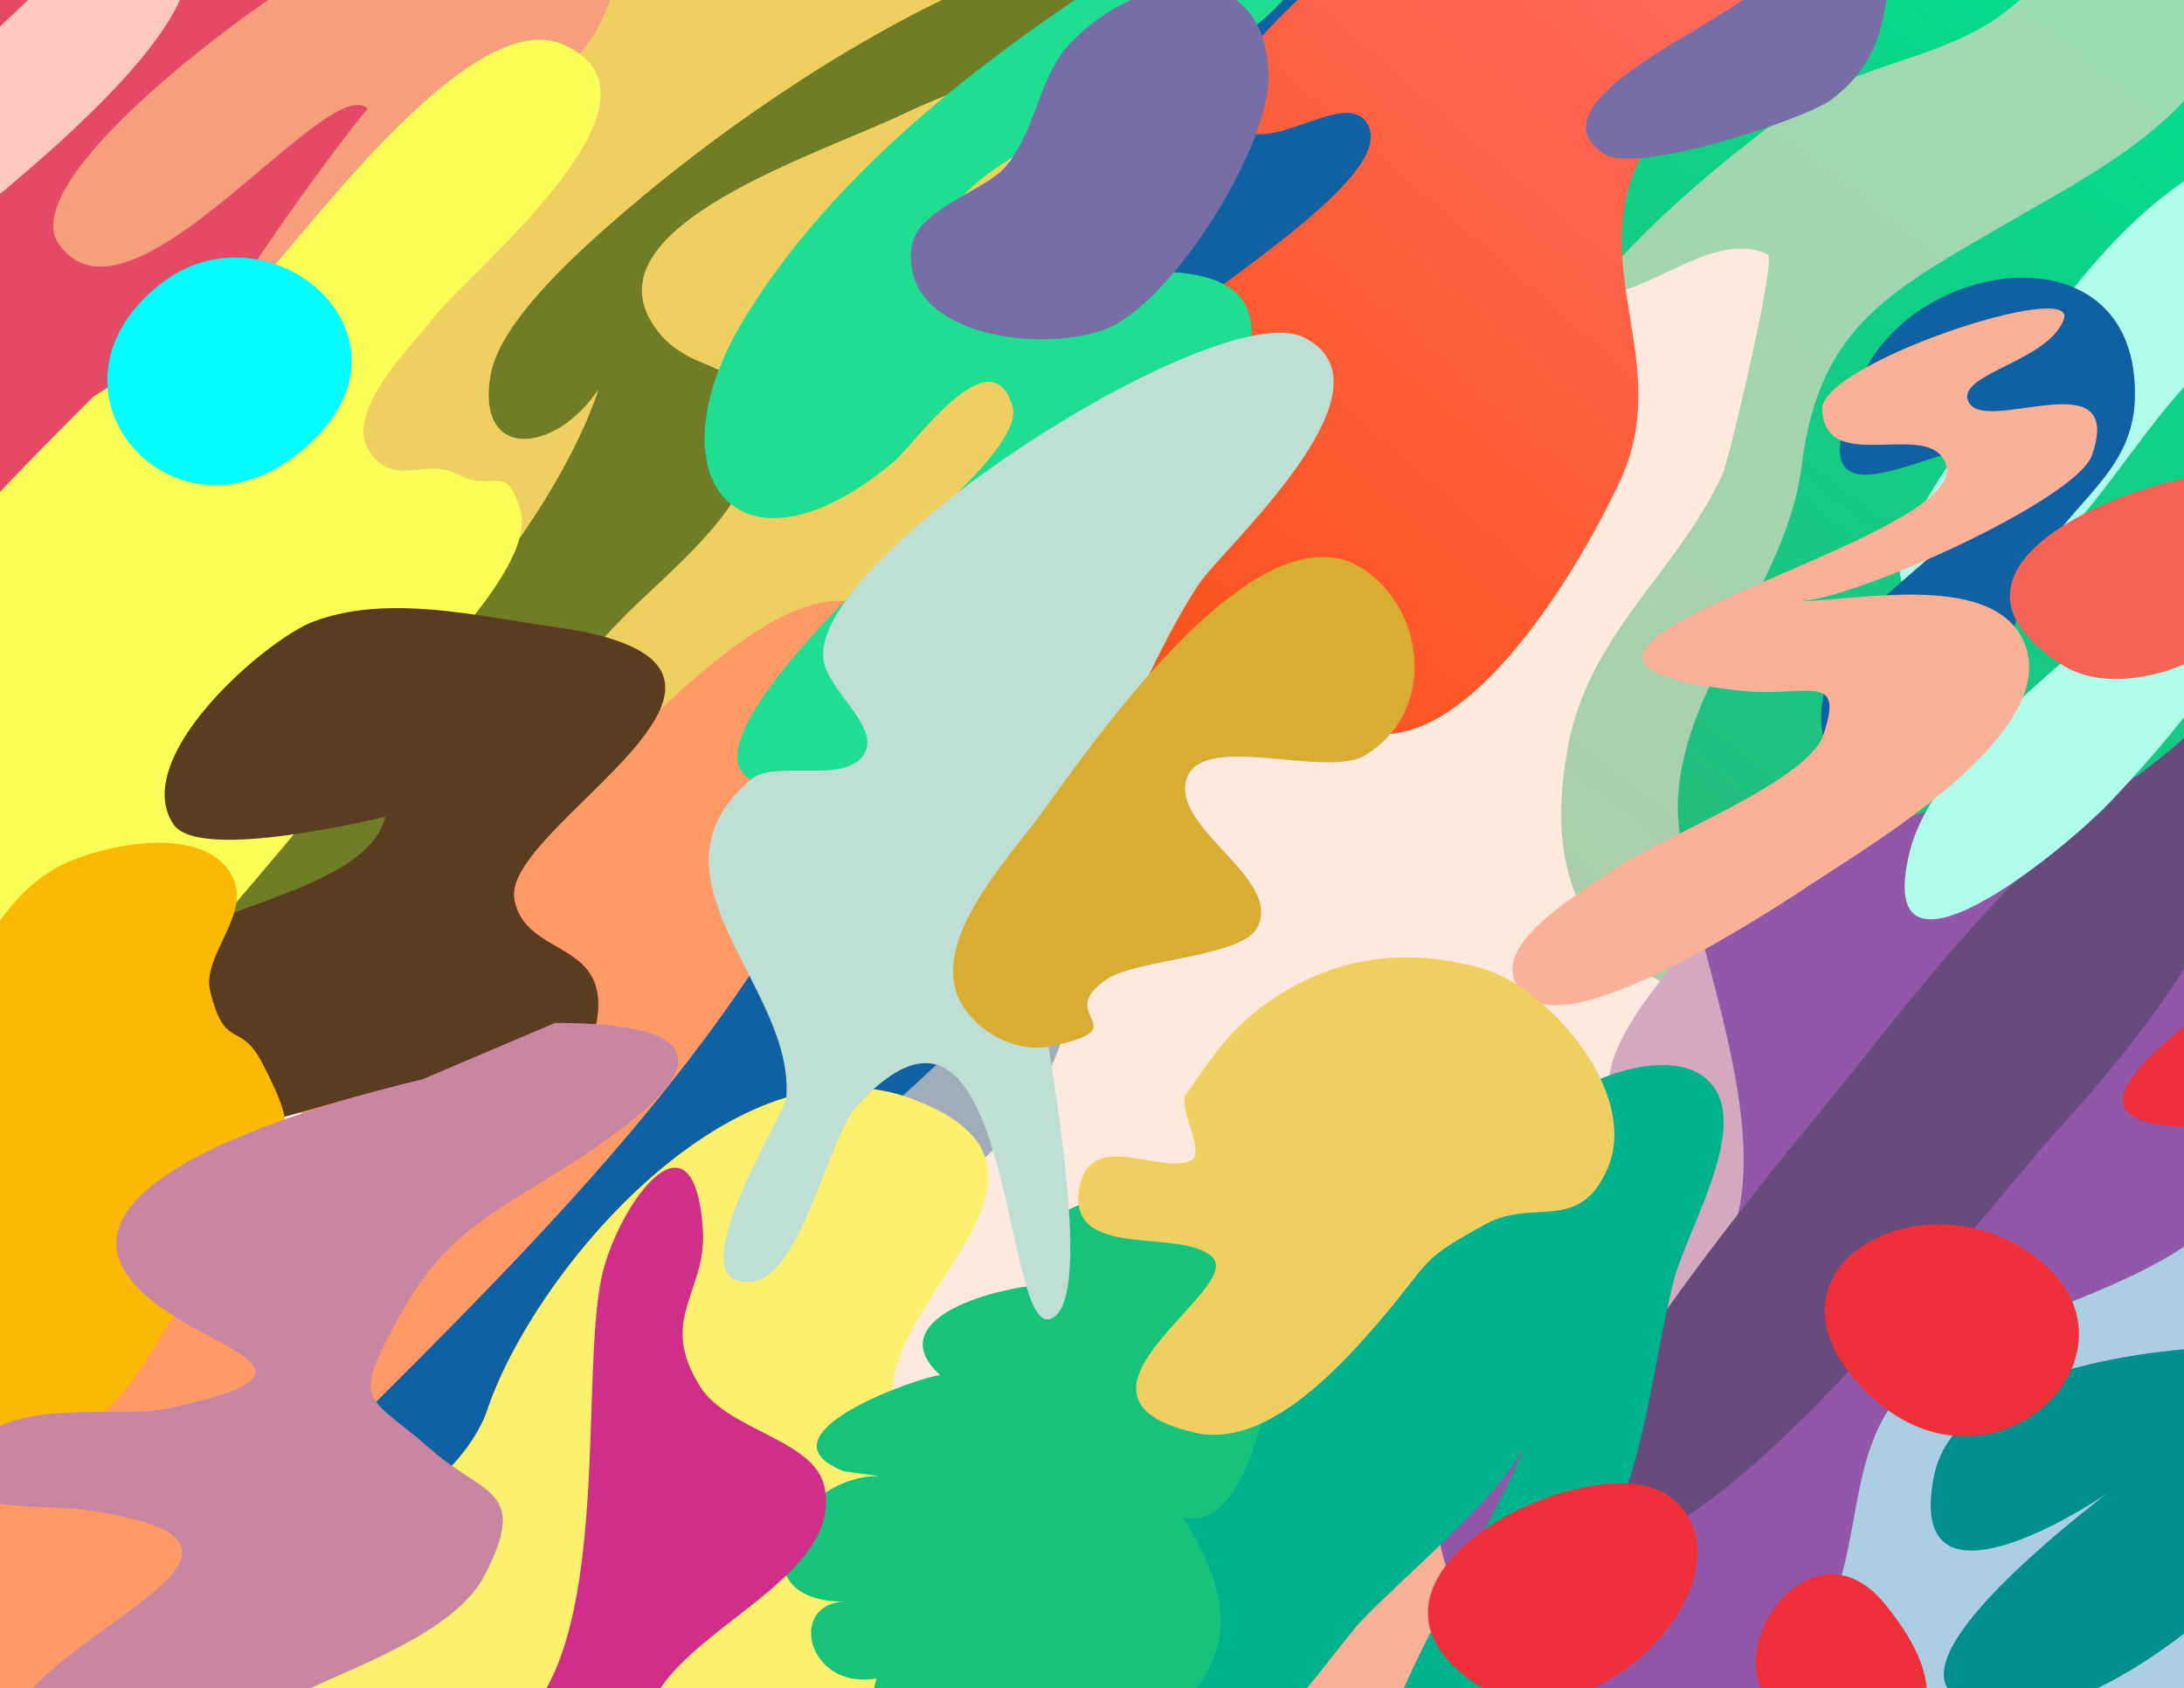
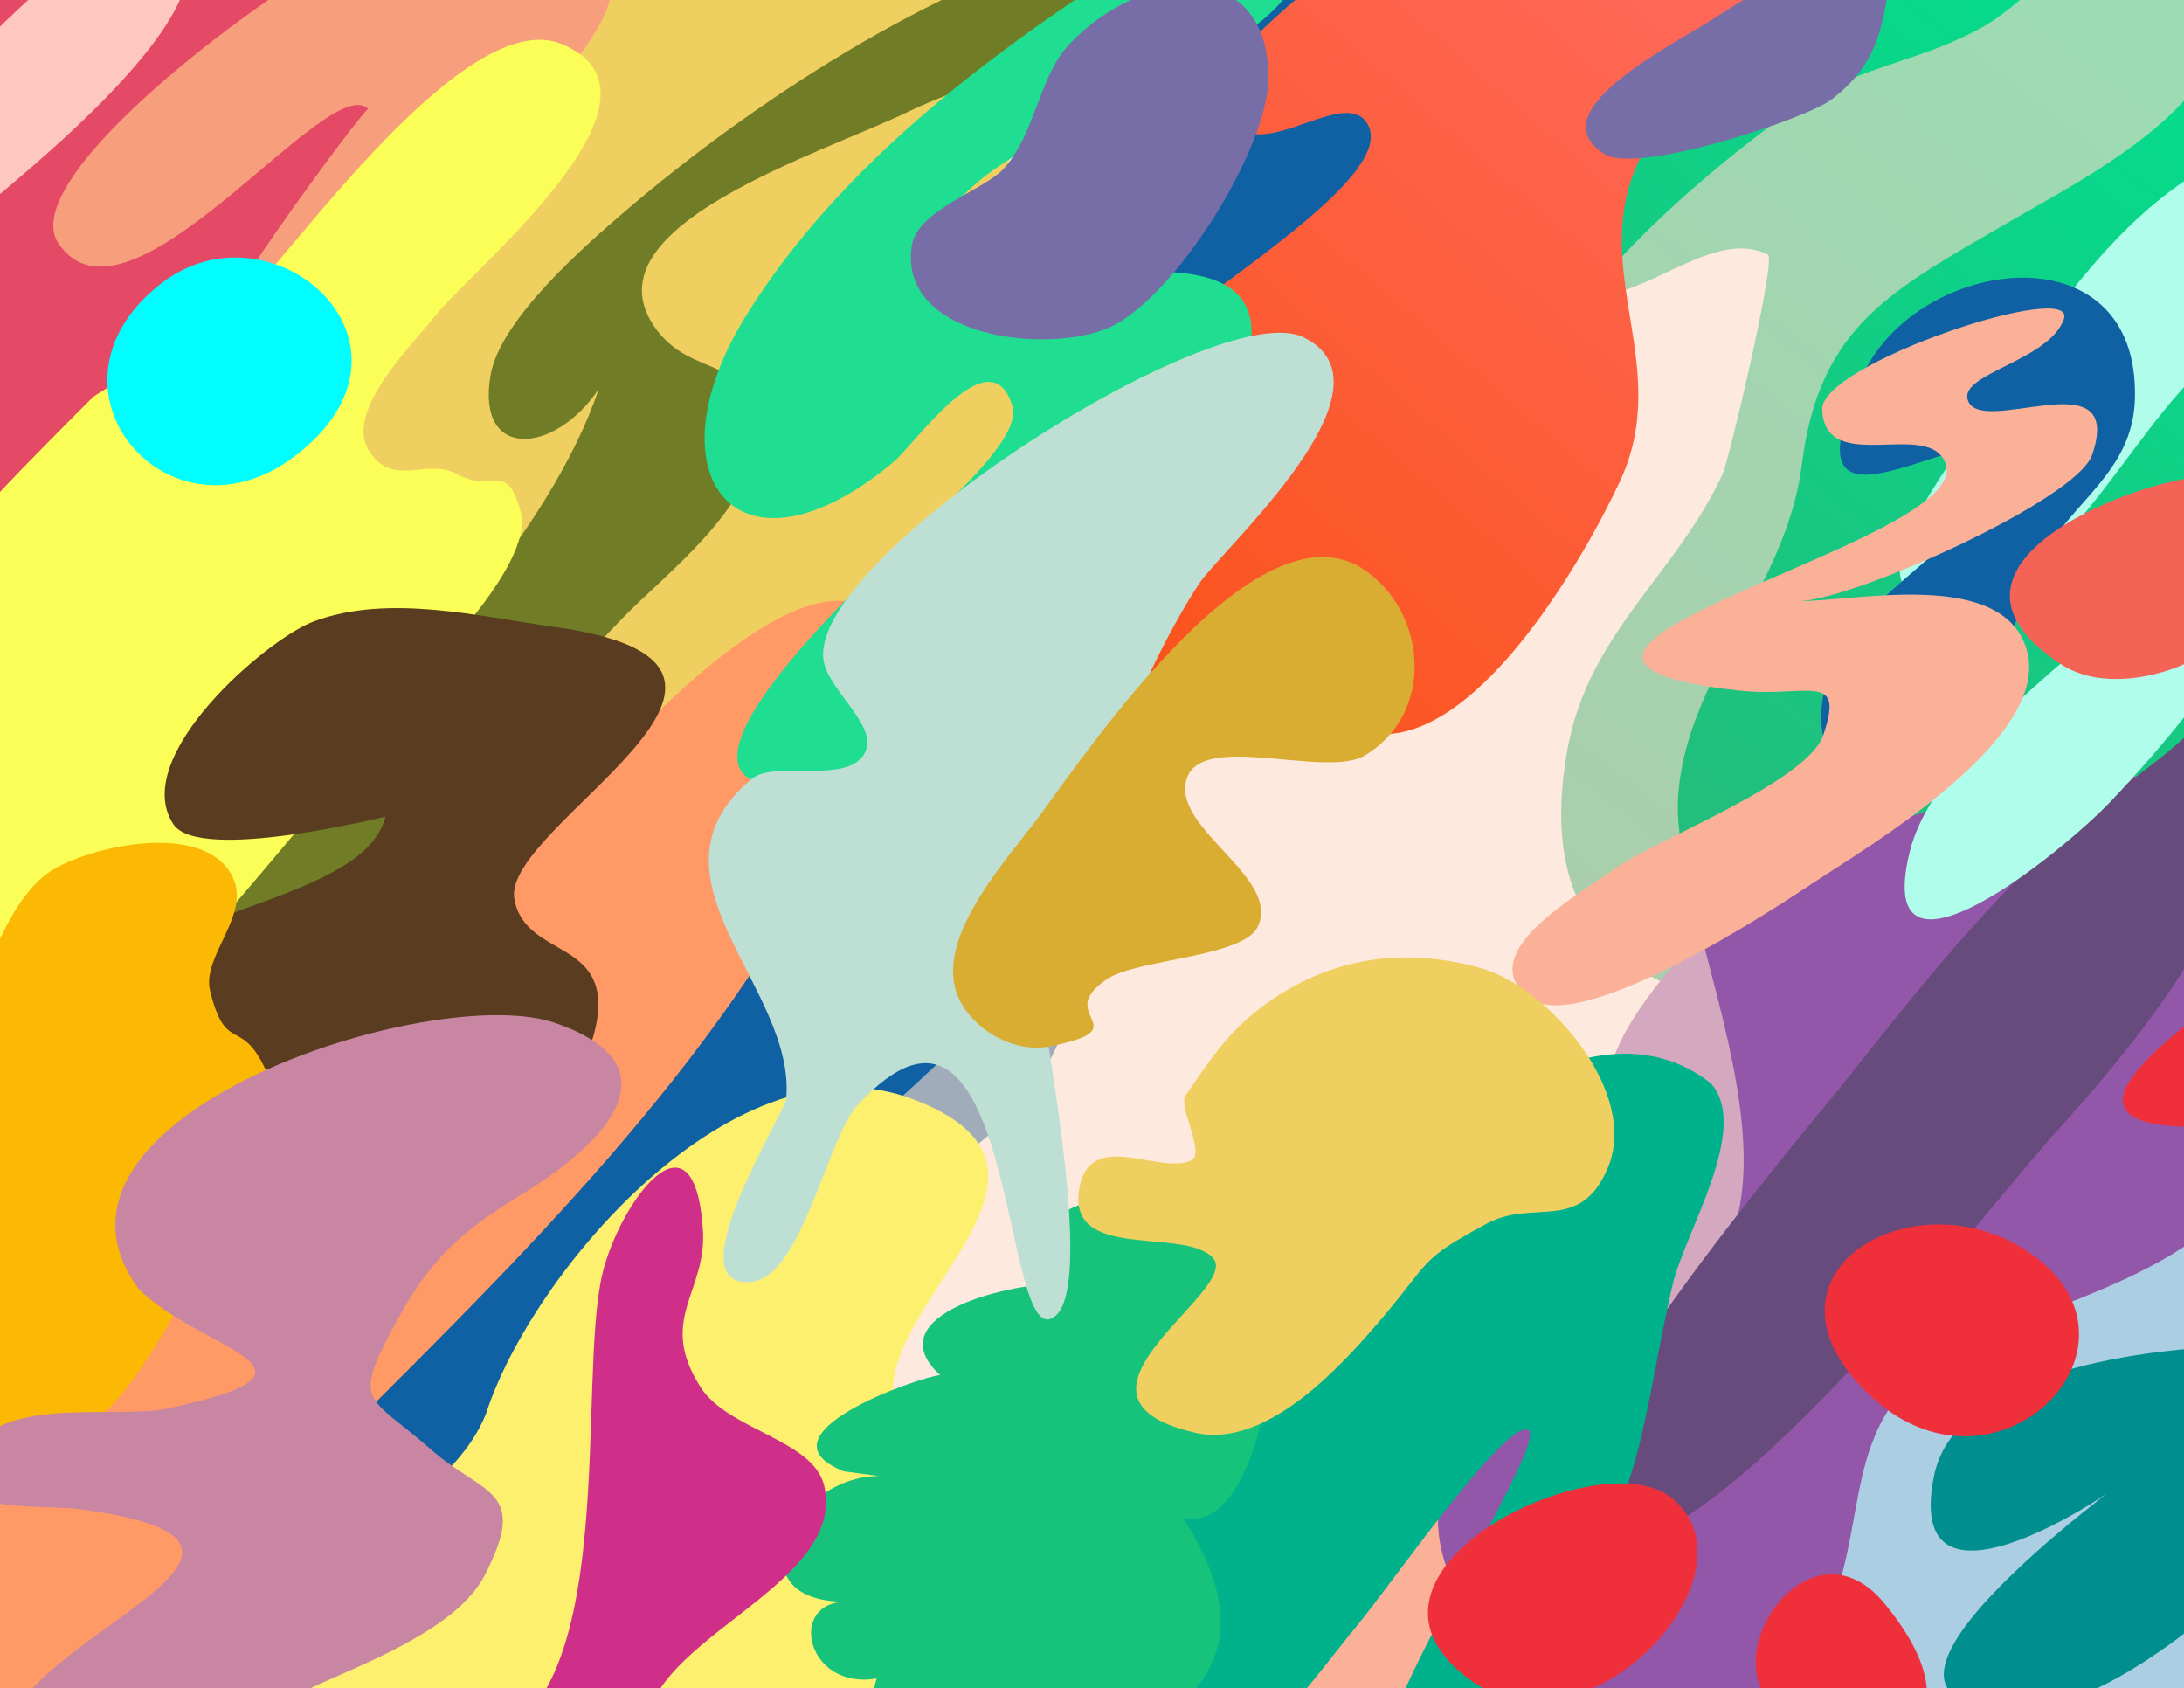
<svg xmlns="http://www.w3.org/2000/svg" id="Layer_1" data-name="Layer 1" viewBox="0 0 792 612">
  <defs>
-     <style>.cls-1{fill:url(#linear-gradient);}.cls-2{fill:#fab198;}.cls-3{fill:#abcee2;}.cls-4{fill:#1061a3;}.cls-5{fill:#9357a9;}.cls-6{fill:#f0cf61;}.cls-7{fill:#e44a66;}.cls-8{fill:#fedccc;fill-opacity:0.61;}.cls-9{fill:#f79e7c;}.cls-10{fill:#707c26;}.cls-11{fill:#674b7c;}.cls-12{fill:#fec8be;}.cls-13{fill:#f96;}.cls-14{fill:url(#linear-gradient-2);}.cls-15{fill:#fbfe56;}.cls-16{fill:#b1fdeb;}.cls-17{fill:#fdf06f;}.cls-18{fill:#008e8f;}.cls-19{fill:#00b28b;}.cls-20{fill:#1fde91;}.cls-21{fill:#5a3c20;}.cls-22{fill:#ef303b;}.cls-23{fill:#f56356;}.cls-24{fill:#fcb903;}.cls-25{fill:#17c37b;}.cls-26{fill:#c886a2;}.cls-27{fill:#bedfd4;}.cls-28{fill:#776ea7;}.cls-29{fill:#d9ac32;}.cls-30{fill:#cf2f89;}.cls-31{fill:#00fdff;}</style>
+     <style>
+       .cls-1 {
+         fill: url(#linear-gradient);
+       }
+ 
+       .cls-2 {
+         fill: #fab198;
+       }
+ 
+       .cls-3 {
+         fill: #abcee2;
+       }
+ 
+       .cls-4 {
+         fill: #1061a3;
+       }
+ 
+       .cls-5 {
+         fill: #9357a9;
+       }
+ 
+       .cls-6 {
+         fill: #f0cf61;
+       }
+ 
+       .cls-7 {
+         fill: #e44a66;
+       }
+ 
+       .cls-8 {
+         fill: #fedccc;
+         fill-opacity: 0.61;
+       }
+ 
+       .cls-9 {
+         fill: #f79e7c;
+       }
+ 
+       .cls-10 {
+         fill: #707c26;
+       }
+ 
+       .cls-11 {
+         fill: #674b7c;
+       }
+ 
+       .cls-12 {
+         fill: #fec8be;
+       }
+ 
+       .cls-13 {
+         fill: #f96;
+       }
+ 
+       .cls-14 {
+         fill: url(#linear-gradient-2);
+       }
+ 
+       .cls-15 {
+         fill: #fbfe56;
+       }
+ 
+       .cls-16 {
+         fill: #b1fdeb;
+       }
+ 
+       .cls-17 {
+         fill: #fdf06f;
+       }
+ 
+       .cls-18 {
+         fill: #008e8f;
+       }
+ 
+       .cls-19 {
+         fill: #00b28b;
+       }
+ 
+       .cls-20 {
+         fill: #1fde91;
+       }
+ 
+       .cls-21 {
+         fill: #5a3c20;
+       }
+ 
+       .cls-22 {
+         fill: #ef303b;
+       }
+ 
+       .cls-23 {
+         fill: #f56356;
+       }
+ 
+       .cls-24 {
+         fill: #fcb903;
+       }
+ 
+       .cls-25 {
+         fill: #17c37b;
+       }
+ 
+       .cls-26 {
+         fill: #c886a2;
+       }
+ 
+       .cls-27 {
+         fill: #bedfd4;
+       }
+ 
+       .cls-28 {
+         fill: #776ea7;
+       }
+ 
+       .cls-29 {
+         fill: #d9ac32;
+       }
+ 
+       .cls-30 {
+         fill: #cf2f89;
+       }
+ 
+       .cls-31 {
+         fill: #00fdff;
+       }
+     </style>
    <linearGradient id="linear-gradient" x1="835.42" y1="621.54" x2="558.42" y2="264.54" gradientTransform="matrix(1, 0, 0, -1, 0, 614)" gradientUnits="userSpaceOnUse">
      <stop offset="0" stop-color="#00e08f" />
      <stop offset="1" stop-color="#28b778" />
    </linearGradient>
-     <linearGradient id="linear-gradient-2" x1="315.72" y1="273.68" x2="628.72" y2="633.68" gradientTransform="matrix(1, 0, 0, -1, 0, 614)" gradientUnits="userSpaceOnUse">
+     <linearGradient id="linear-gradient-2" x1="315.05" y1="274.24" x2="626.88" y2="632.9" gradientTransform="matrix(1, 0, 0, -1, 0, 614)" gradientUnits="userSpaceOnUse">
      <stop offset="0" stop-color="#f94900" />
      <stop offset="1" stop-color="#ff6a5d" />
    </linearGradient>
  </defs>
  <g id="Layer_1-2" data-name="Layer 1">
    <path class="cls-1" d="M789-26.3c-77.1-22-148.4,1.2-203.7,58.6-15.6,16.2-46.6,47.3-24.4,68.4,24,22.7,55.6-20.6,80.2-8.4,3.2,1.6-14.3,75-16.3,79.3-16.8,36.6-48.6,57.7-56.3,99.7-19.3,104.6,84.6,103.7,159,84.1,75.3-20,113.5-64.7,122.5-141.2,8.1-68.6,24.2-175.1-38.8-222.3" />
    <path class="cls-2" d="M567.7,560.2c0-68.9-155.5-8.5-110.1,61.2,23.5,36,118.8,18.8,118.8-30.3" />
    <path class="cls-3" d="M842.2,446.4c-34.3-34.3-102.9-29.3-142.1-7.3-26.6,14.9-36.1,32.6-44.3,61-6.6,23.1-25.1,66.9-23.4,90.8,4.4,58.6,86.7,56.8,130.7,50.6,74.1-10.5,103.6-71.2,103.6-140.8" />
    <path class="cls-4" d="M501.5-22.4c-45.3,6.1-142.6,78.5-86,128.7C480.6,164.1,533.6,42,533.6-4.1" />
-     <path class="cls-4" d="M315.5,436.9c44.7,0,80.6-56.3,73.1-98-12.3-67.5-94.4-46.7-137.6-24.4-65.4,33.8-137.9,106.9-150.1,182.7-16.2,100.4,82.7,80.3,137.3,41.5" />
+     <path class="cls-4" d="M315.5,436.9c47.11-17.76,80.6-56.3,73.1-98-12.3-67.5-94.4-46.7-137.6-24.4-65.4,33.8-137.9,106.9-150.1,182.7-16.2,100.4,115,63.08,137.3,41.5S268.39,454.66,315.5,436.9Z" />
    <path class="cls-5" d="M847.7,285c-76.9-12.1-186.4,1.5-240,63.9-8.6,10-27.3,33.1-23.7,47.5,2.7,10.9,18.4,11.3,23,20.6,19.6,40.1-26.2,60.4-54.7,83.1-38.2,30.4-42.4,63.9-4.1,103.3,30,30.8,86.2,32.7,109.5-7.3,25.1-43.2,2.7-85.4,59.7-110.5,48.2-21.2,111.3-32.9,111.3-101.5" />
    <path class="cls-6" d="M279-30.7c-95.3,0-165.7,112.6-180.9,198.5-5.8,32.7,5.8,19.8,14.3,45.4,7.6,22.7.7,50.5,18.3,69,26.9,28.3,84.4,18.7,116.6,6.9,50.3-18.4,53.2-43.2,86.9-78.9,25.7-27.3,87.1-42.8,64.1-89.5C389.7,103.1,366.8,101,363,79c-3.3-18.9,12.8-35.7,18.9-52.1,21.3-57.3-31.8-70.9-84.2-59.5" />
    <path class="cls-7" d="M18.9-30.7C-13.1-17.9-40.9,0-23.7,34-9.2,62.9,7.5,46.4-11,80.6c-7.6,14.1-58,47.4-38.8,69.2,10.6,12,29.6-8.6,39.7,3.4,6.3,7.5-4.5,22.5.4,28.2,19.9,23.5,43.1,25.9,71-7.3,11.2-13.4,9.3-27.5,18.7-41,11.8-16.8,33.5-31.6,48.8-44.8,12.5-10.8,32.1-20.3,38.5-37,11-28.3,1.1-23.2-13-39.2-2.9-3.3-27.6-25.9-28.4-26.5-17.8-13.2-25.6-16.3-49.2-16.3" />
    <path class="cls-8" d="M719.5,9.5C695.3,23.3,671.2,24,647.1,41.8c-29.7,21.9-61.5,49.5-82.5,80.3-21.7,31.8-6,50.8-13.1,84.6-8.9,42.3-39.2,29.9-72.6,36.3-43.2,8.3-45.2,32.9-65.3,64.6-19.8,31.2-53.7,59.3-80.4,84.4-26,24.4-146.7,123.7-39.7,105.3,12.3-2.1,8.3-19.7,24.2-10.2,7.4,4.5.9,22.7,6.6,29.4,26.1,30,41.9-2.3,52.8-26.8,16.5-36.9,23.5-49.2,62.1-66.1,14.8-6.5,73.7-54.4,83-48.7,32.8,20.4-28.8,137.6,71.1,104.5,79.3-26.3,12.8-140.3,15.2-189.6,2.2-43.5,39.3-76.5,44.9-121.2,6.4-51.5,33.4-63.7,77.2-89.3,28-16.3,94.9-49.7,69-90.7C773.8-52.1,744.1-4.5,719.5,9.5Z" />
    <path class="cls-9" d="M140-24.1C118.9-19.9,3.2,61.8,21.2,88.3,46.7,125.7,119,25,133.5,39.5c-.9-.9-65.8,85.9-57.1,88,20.8,5.2,101.9-74.5,117-89.1C253.2-19.2,212.1-38.7,140-24.1Z" />
    <path class="cls-10" d="M397.2-21C338.9-6.4,271.8,37.9,226.8,76.5,212,89.2,181.4,115.8,177.9,136c-5.4,31.1,23.2,28.9,39.2,5.1-16.4,49.6-75,119-121.4,143.1-19.6,10.1-32.5,14.2-28.9-17.4C69.4,243.9,91,243.4,98.3,226c6.4-15.2,4.7-41.7-16.8-40.5-16.6.9-33.7,35.4-41.4,48.2C13.7,278.2,16,350,86.8,335.8c55.3-11.1,101.5-73,138.5-111.2,16-16.6,48-40.3,48.4-65.3.5-33-22.5-20.1-36.7-41.3-24.1-36.3,61.4-62.4,92.8-77.7,20.8-10.1,68.1-23.4,80.6-42.6C421.7-19.8,422.3-27.2,397.2-21Z" />
    <path class="cls-11" d="M811.2,242.9c-9.3,23-42.3,41.2-59.9,56.9-30.4,27.3-55,57.9-80.3,89.9-17.7,22.4-138,161.7-95.1,171.5,43.9,10,142.1-120.3,169.9-151,25.8-28.5,49.9-58.5,65-94.2,5.6-13.3,19.3-39.3,15-53.9C825,259.1,812.8,239,811.2,242.9Z" />
    <path class="cls-12" d="M27.2-15.4C5.8,4.1-35.5,39.1-42.6,69.2c-10.2,43.7,27.4,14.3,48.7-4C21.5,52,66.4,13.6,68.3-10.8,70.5-39.5,46.9-33.5,27.2-15.4Z" />
-     <path class="cls-13" d="M-5.7,552.3c-4.9,11.9-12,73.1,4,78.5,19.9,6.7,76.3-60.2,88.2-72.5C153.6,489.7,230.3,421,281.2,339.2c14.1-22.6,71.9-110.3,28.7-120.7-34-8.2-93.5,62.7-111,82.1C159,345,111,394.4,80.3,445.6" />
-     <path class="cls-14" d="M496.7-22c-11.2,8.4-55.6,44.4-52,59.7,6.5,28.1,42.5-8.4,51.3,7.4,16.2,29.1-148.9,106.7-149.1,150-.2,41.1,116.9-64.7,118.5-53.8,4.8,33.8-197.6,173.1-145.6,206.5,33.6,21.6,101-69.8,118.6-84.9,46.8-40.1,21.3,2.5,62.7,3.3,36.4.7,73.7-64.4,86.5-92,19-41.3-11.3-75.8,6.2-114.8,10.2-22.9,59.2-47.1,59-74.2-.3-36.7-69.9-26.4-93.7-21.2" />
+     <path class="cls-13" d="M-5.7,552.3c-26.52,66.92-12,73.1,4,78.5,19.9,6.7,76.3-60.2,88.2-72.5C153.6,489.7,230.3,421,281.2,339.2c14.1-22.6,71.9-110.3,28.7-120.7-34-8.2-93.5,62.7-111,82.1C159,345,20.82,485.38-5.7,552.3Z" />
+     <path class="cls-14" d="M496.7-22c-38.46,30.86-55.6,44.4-52,59.7,6.5,28.1,42.5-8.4,51.3,7.4,16.2,29.1-148.9,106.7-149.1,150-.2,41.1,116.9-64.7,118.5-53.8,4.8,33.8-197.6,173.1-145.6,206.5,33.6,21.6,101-69.8,118.6-84.9,46.8-40.1,21.3,2.5,62.7,3.3,36.4.7,73.7-64.4,86.5-92,19-41.3-11.3-75.8,6.2-114.8,10.2-22.9,59.2-47.1,59-74.2C652.5-51.5,535.16-52.86,496.7-22Z" />
    <path class="cls-15" d="M33.9,143.8C-6.7,184.4-84.4,261.3-87.7,323.1-92.5,412.4-2.6,296.4-.9,298c11.8,11.8-132.3,151.6-81.6,185.1,28.3,18.7,214.4-210.3,234-235.5,9.5-12.3,42.5-44.8,37.2-62.6-5.4-18.2-9.3-5.7-23.2-13.2-11.1-5.9-23.2,5.5-31.9-8.7s16.6-38.8,23.9-48.2C170,98.6,249.4,35.1,203.8,16,169.1,1.5,106.6,91.2,87.3,110" />
    <path class="cls-16" d="M828.5,50.4c-50.2,8.9-83.3,62.3-109.9,100.8-17.2,24.9-56.9,77-.6,63.6,42.1-10,67.4-91.6,106-93.8,49.6-2.8-29.9,79.1-43.6,91.5-24.2,21.9-79.2,60.7-87.9,96.5-13.8,56.3,55.7-.2,73.1-18.6,41.6-43.9,74.1-93.2,87.4-152.7C858.2,114,874.3,42.2,828.5,50.4Z" />
    <path class="cls-17" d="M107.7,600.3c-4.2,44.2,49.8,38,81.6,14.9-72.6,52.6,35.3,54.1,74.1,37.1,29.9-13.1,64.6-37.1,77.1-69,5-12.8,7.4-29.2,4.5-42.8-1-4.7-21.2-36.5-21.2-36.5.3-35.6,72.4-80.7,7.4-105.4-64.1-24.5-138.3,62.4-155,114.1C161.3,549.2,111.9,556.1,107.7,600.3Z" />
    <path class="cls-18" d="M817.2,488c-29.7,0-107.5,6.6-115.8,46.9-12.5,60.9,72.6,1.2,71.4-.1.3.3-126.4,90.8-34.4,84.1,53.7-3.9,188.1-144.4,88.7-144.4" />
-     <path class="cls-19" d="M545.9,418.2C520.7,439.6,342.4,616,410.5,651.1c27.1,14,67.7-45.2,81-60.9,12.3-14.6,62.8-55.2,62.8-71.6,0,15.2-67,117.5-50.1,123.3,19.9,6.8,55.3-48.9,65.1-62.6,27-37.9,27-69.5,37.2-113.3,4.5-19.3,28.4-56.6,14-73.1-13.7-15.7-50.3-.6-61.5,11.9" />
+     <path class="cls-19" d="M410.5,651.1c27.1,14,67.7-45.2,81-60.9,12.3-14.6,54.78-76.23,62.8-71.6s-67,117.5-50.1,123.3c19.9,6.8,55.3-48.9,65.1-62.6,27-37.9,27-69.5,37.2-113.3,4.5-19.3,28.4-56.6,14-73.1C532.26,322.61,342.4,616,410.5,651.1Z" />
    <path class="cls-20" d="M450.7-38.4C385.2.9,312.3,47.6,270.9,113.9c-36.5,58.3-3.7,100.9,52.9,53.8,8.2-6.8,35.5-46.7,43.4-20.3,3.9,13.3-34.3,44-42.1,51.8-15.9,15.9-100.3,94.4-30.4,85,29.7-4,57.7-44.8,77.1-63.3,23.5-22.6,58.8-41.6,73.6-71.9,33.9-69.3-42.5-46.7-80-48.4-26.3-1.2-36.4,4.8-21.2-22.7,10.4-19,47.6-33,65.5-43.2,18.1-10.3,44.8-19.8,57.5-37.2C480-20.5,485.7-59.4,450.7-38.4Z" />
    <path class="cls-4" d="M724.2,174.7c-14.2,26.6-53.5,42.5-61.7,71.8-8.7,31.2,10.9,43.2,40.5,26.2,27.4-15.8,22.9-43.8,35.9-68.3,12-22.7,34.6-32.9,35.3-59.9,1.7-62.3-79.1-51.8-98.9-8.1-30.4,67,33.4,17.4,51.2,26.6C728.5,167.1,727.7,171,724.2,174.7Z" />
    <path class="cls-21" d="M200.9,227.3c-27.4-3.8-60.3-12.1-87.3-1.9-16.8,6.3-66.9,49.1-50.7,73.5,9.4,14.1,77-2.9,76.9-2.8-8.3,33.1-94.2,33.5-112.1,71.3C-12,451.2,121.1,397,137,396c12.5-.8,22.3,15.5,41.6,11.1,15.1-3.4,32.8-16.7,36.9-32.5,8.9-35.1-25.2-26.1-29-48.8C182.1,298.9,301.3,241.1,200.9,227.3Z" />
    <path class="cls-22" d="M810.2,356.2c-3,7.7-77.9,51.6-15.9,52.4,16.5.2,30.3-15.5,33-31.4C828.4,371.2,819.4,332.3,810.2,356.2Z" />
    <path class="cls-22" d="M734.3,453.1c-41.6-26.5-101,9-57.2,51.9C723.7,550.6,786.3,486.3,734.3,453.1Z" />
    <path class="cls-22" d="M644.7,619.7c34.8,26.5,77.6,8.7,38.5-38.5C656.2,548.7,620.5,601.3,644.7,619.7Z" />
    <path class="cls-22" d="M606,543c-26.4-21-124.9,27.1-73.6,65.6C575.2,640.7,640.2,570.2,606,543Z" />
    <path class="cls-23" d="M806.3,174.9c.6-11.6-123.8,24.2-58.5,66.2,16.6,10.7,45.4,3.1,58.6-9.4C839.1,200.7,804.7,204,806.3,174.9Z" />
-     <path class="cls-24" d="M-26.4,410.7c-30.2,48-81.4,118.5,7,121.9,64.2,2.4,72.8-47.3,104.5-91.5,20.4-28.4,24-28.3,10.2-55.3-8.4-16.4-13.6-4.1-19.1-26.5-3.2-13,15.7-28.1,7.7-42.2C73.2,298,34.4,306.6,19.8,315c-25,14.5-35.9,49.7-46.2,74.6" />
+     <path class="cls-24" d="M-26.4,410.7c-13.28,23-81.4,118.5,7,121.9,64.2,2.4,72.8-47.3,104.5-91.5,20.4-28.4,24-28.3,10.2-55.3-8.4-16.4-13.6-4.1-19.1-26.5-3.2-13,15.7-28.1,7.7-42.2C73.2,298,34.4,306.6,19.8,315-5.2,329.5-13.12,387.69-26.4,410.7Z" />
    <path class="cls-25" d="M318.7,535.2c-31.4,0-53.7,45.6-11.9,45.6-21.4,0-14.4,32.2,11.1,27.8-7.8,24.6,23,35.5,23,31.7,0,21.4,29.3,18,41.4,12,11.4-5.6,23.3-36.3,15.7-31.9,10.2-5.9,29.8,10.9,42.2-19.4,6.9-16.8-2-36.6-11.3-50.8,31.1,8.2,41.2-90,26.7-105.1-29.3-30.5-108.6-1.8-70.7,20.6-16.1-1.2-68.1,10.7-44,32.9-7.7.7-67.9,21.7-34.9,34.9" />
-     <path class="cls-26" d="M153.3,391.3c-35.8,8.6-140.4,37.2-103.2,75.8,21.8,22.6,77.4,29.4,10.7,43.6-17.6,3.8-56.3-4-68.9,12.9-20,26.8,21,21.4,37.7,23.7C117,559.2,22,589,5.4,621c-27.8,53.7,84.5,1.7,107.7-9.1,18.1-8.5,52.4-20.9,62.6-40.6,16.4-31.6-.4-28.9-19.6-45.9-23.1-20.3-29.3-15.6-11-48.6,12.3-22.3,24.8-31.9,44.7-44.1,31.1-19.1,102.6-61.8,11.5-61.8" />
+     <path class="cls-26" d="M50.1,467.1c21.8,22.6,77.4,29.4,10.7,43.6-17.6,3.8-56.3-4-68.9,12.9-20,26.8,21,21.4,37.7,23.7C117,559.2,22,589,5.4,621c-27.8,53.7,84.5,1.7,107.7-9.1,18.1-8.5,52.4-20.9,62.6-40.6,16.4-31.6-.4-28.9-19.6-45.9-23.1-20.3-29.3-15.6-11-48.6,12.3-22.3,24.8-31.9,44.7-44.1,31.1-19.1,55.76-46.51,11.5-61.8S5,404.92,50.1,467.1Z" />
    <path class="cls-2" d="M660.8,148.4c.8,24.8,39.7,2.8,44.9,20.2,8.7,28.7-187.7,69.2-75.1,81.8,24.6,2.7,38.6-7.4,30.6,16.1-5.7,17-60.5,37.8-75.6,48.5-14.3,10.1-51.2,30.6-31.4,46.7,18.6,15,92.7-34.5,102.9-41.3,20.1-13.3,87.5-52.8,77.8-85C726.1,206.1,673.2,218,652,218c19,0,101-36.5,106.7-53.1,12.2-35.8-41.5-5.4-45.2-20.2-2.3-9.4,29.5-14,34.9-28.9S660.3,131.8,660.8,148.4Z" />
    <path class="cls-27" d="M298.8,240.2c2.3,10.6,19.2,22.8,15.1,32.2-5.7,12.7-32.6,2.8-41.4,10.1-42.4,35.6,16.3,75.5,12.6,115.9-.5,5.1-40.9,69.1-12.7,66.4,18.5-1.8,27.6-52.2,38.5-64,58.9-64,51.8,94.7,72.1,76.1,12.8-11.7-2.2-91.1-3.9-105.8-1.2-10.7-16.7-53.7-9.7-62.6,16.6-21.1,26.8,4.4,46.4,4.4-39.1,0,11.3-91.9,20.8-103.6,13.6-16.7,70.6-70.1,36.1-87C441.5,106.9,290.8,203.5,298.8,240.2Z" />
    <path class="cls-28" d="M688.3-24.9C691-37.2,635.2-2.1,622,6.4,605.5,17,557.5,40.6,581.9,55.9c11.9,7.5,73-12.8,82.1-19.7C685.9,19.7,682.5,1.6,688.3-24.9Z" />
    <path class="cls-28" d="M388.1,15.7c-11.4,11.8-12.2,31.6-23.7,45-7.2,8.4-32,15.2-33.8,28.7-4.7,33.3,49.8,39.3,72,29.2C426,107.9,460.1,53.8,460,27.9,459.7-15.2,415.1-12.4,388.1,15.7Z" />
    <path class="cls-29" d="M496.7,208c-38.8-30.7-102.5,64.7-120.1,88.3-10.8,14.6-35.7,41.3-30.2,62.1,3.5,13.2,20.2,23.9,34.4,21,33.3-6.8.1-11,21-24.6,10.8-7,48.7-7.7,54.2-18.6,9.1-18-31.7-35.9-25.6-54,5.7-17,50.5.2,64.6-8.3C519.8,259,517.6,224.1,496.7,208Z" />
    <path class="cls-6" d="M537.6,351.2c-28.9-8.3-56.6-4-80.7,14.4-12.2,9.3-18.6,19.5-27,31.6-2.7,3.9,7.1,20.8,2.3,23.4-11.1,5.9-36.9-11.9-40.8,10.2-4.7,26.8,37.2,14,48.3,25.1,11.6,11.6-62.7,50.6-6.3,63.6,26.1,6,53.6-24.8,68-41.8,18-21.2,13-20.6,37.7-34,17-9.2,33.8,3.6,43.9-20.1C594.8,395.9,561.1,358,537.6,351.2Z" />
    <path class="cls-30" d="M179.5,630.4c44.7-19.9,29.9-129.7,38.9-168.3,5.9-25.3,33.3-63.6,36.5-16.2,1.5,22.7-16.6,32.3-.9,57,10,15.8,41,19,44.9,35.9,8.3,36.4-64.6,55.3-64.6,88.8" />
    <path class="cls-31" d="M57.9,103.2c-47.2,37.5,3.1,96.6,48.6,62.5C160.3,125.2,98.5,70.9,57.9,103.2Z" />
  </g>
</svg>
